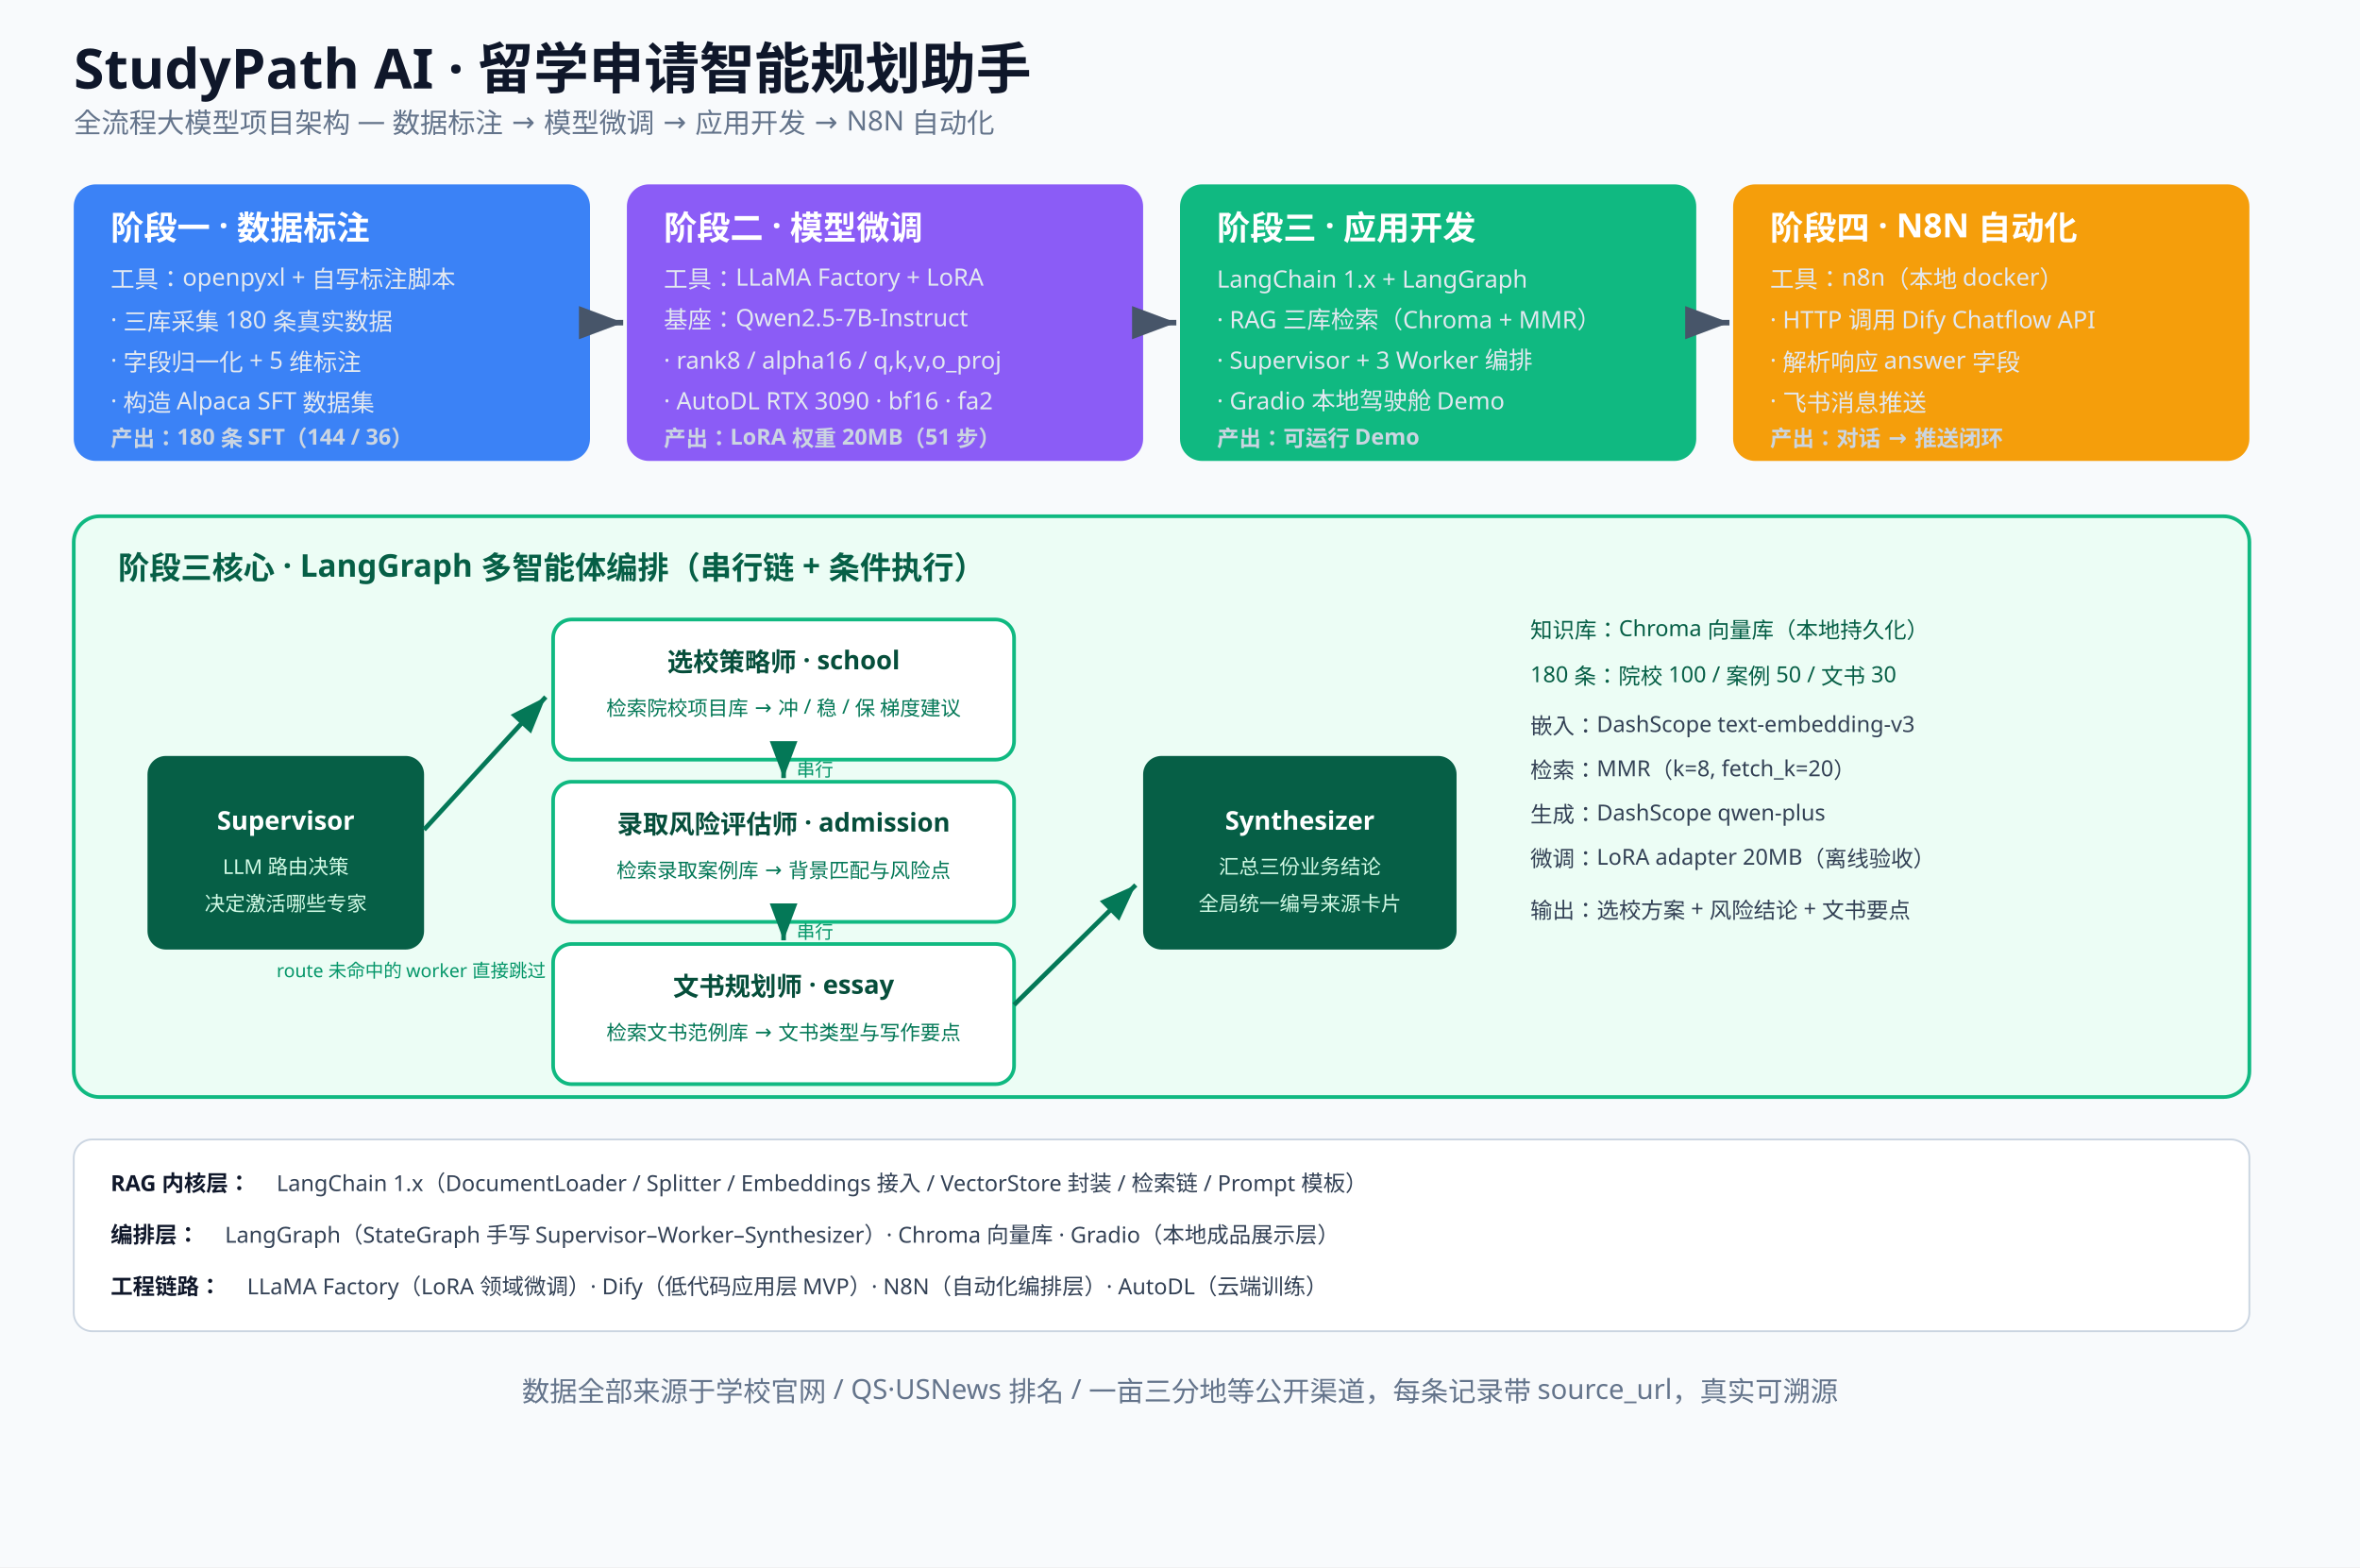
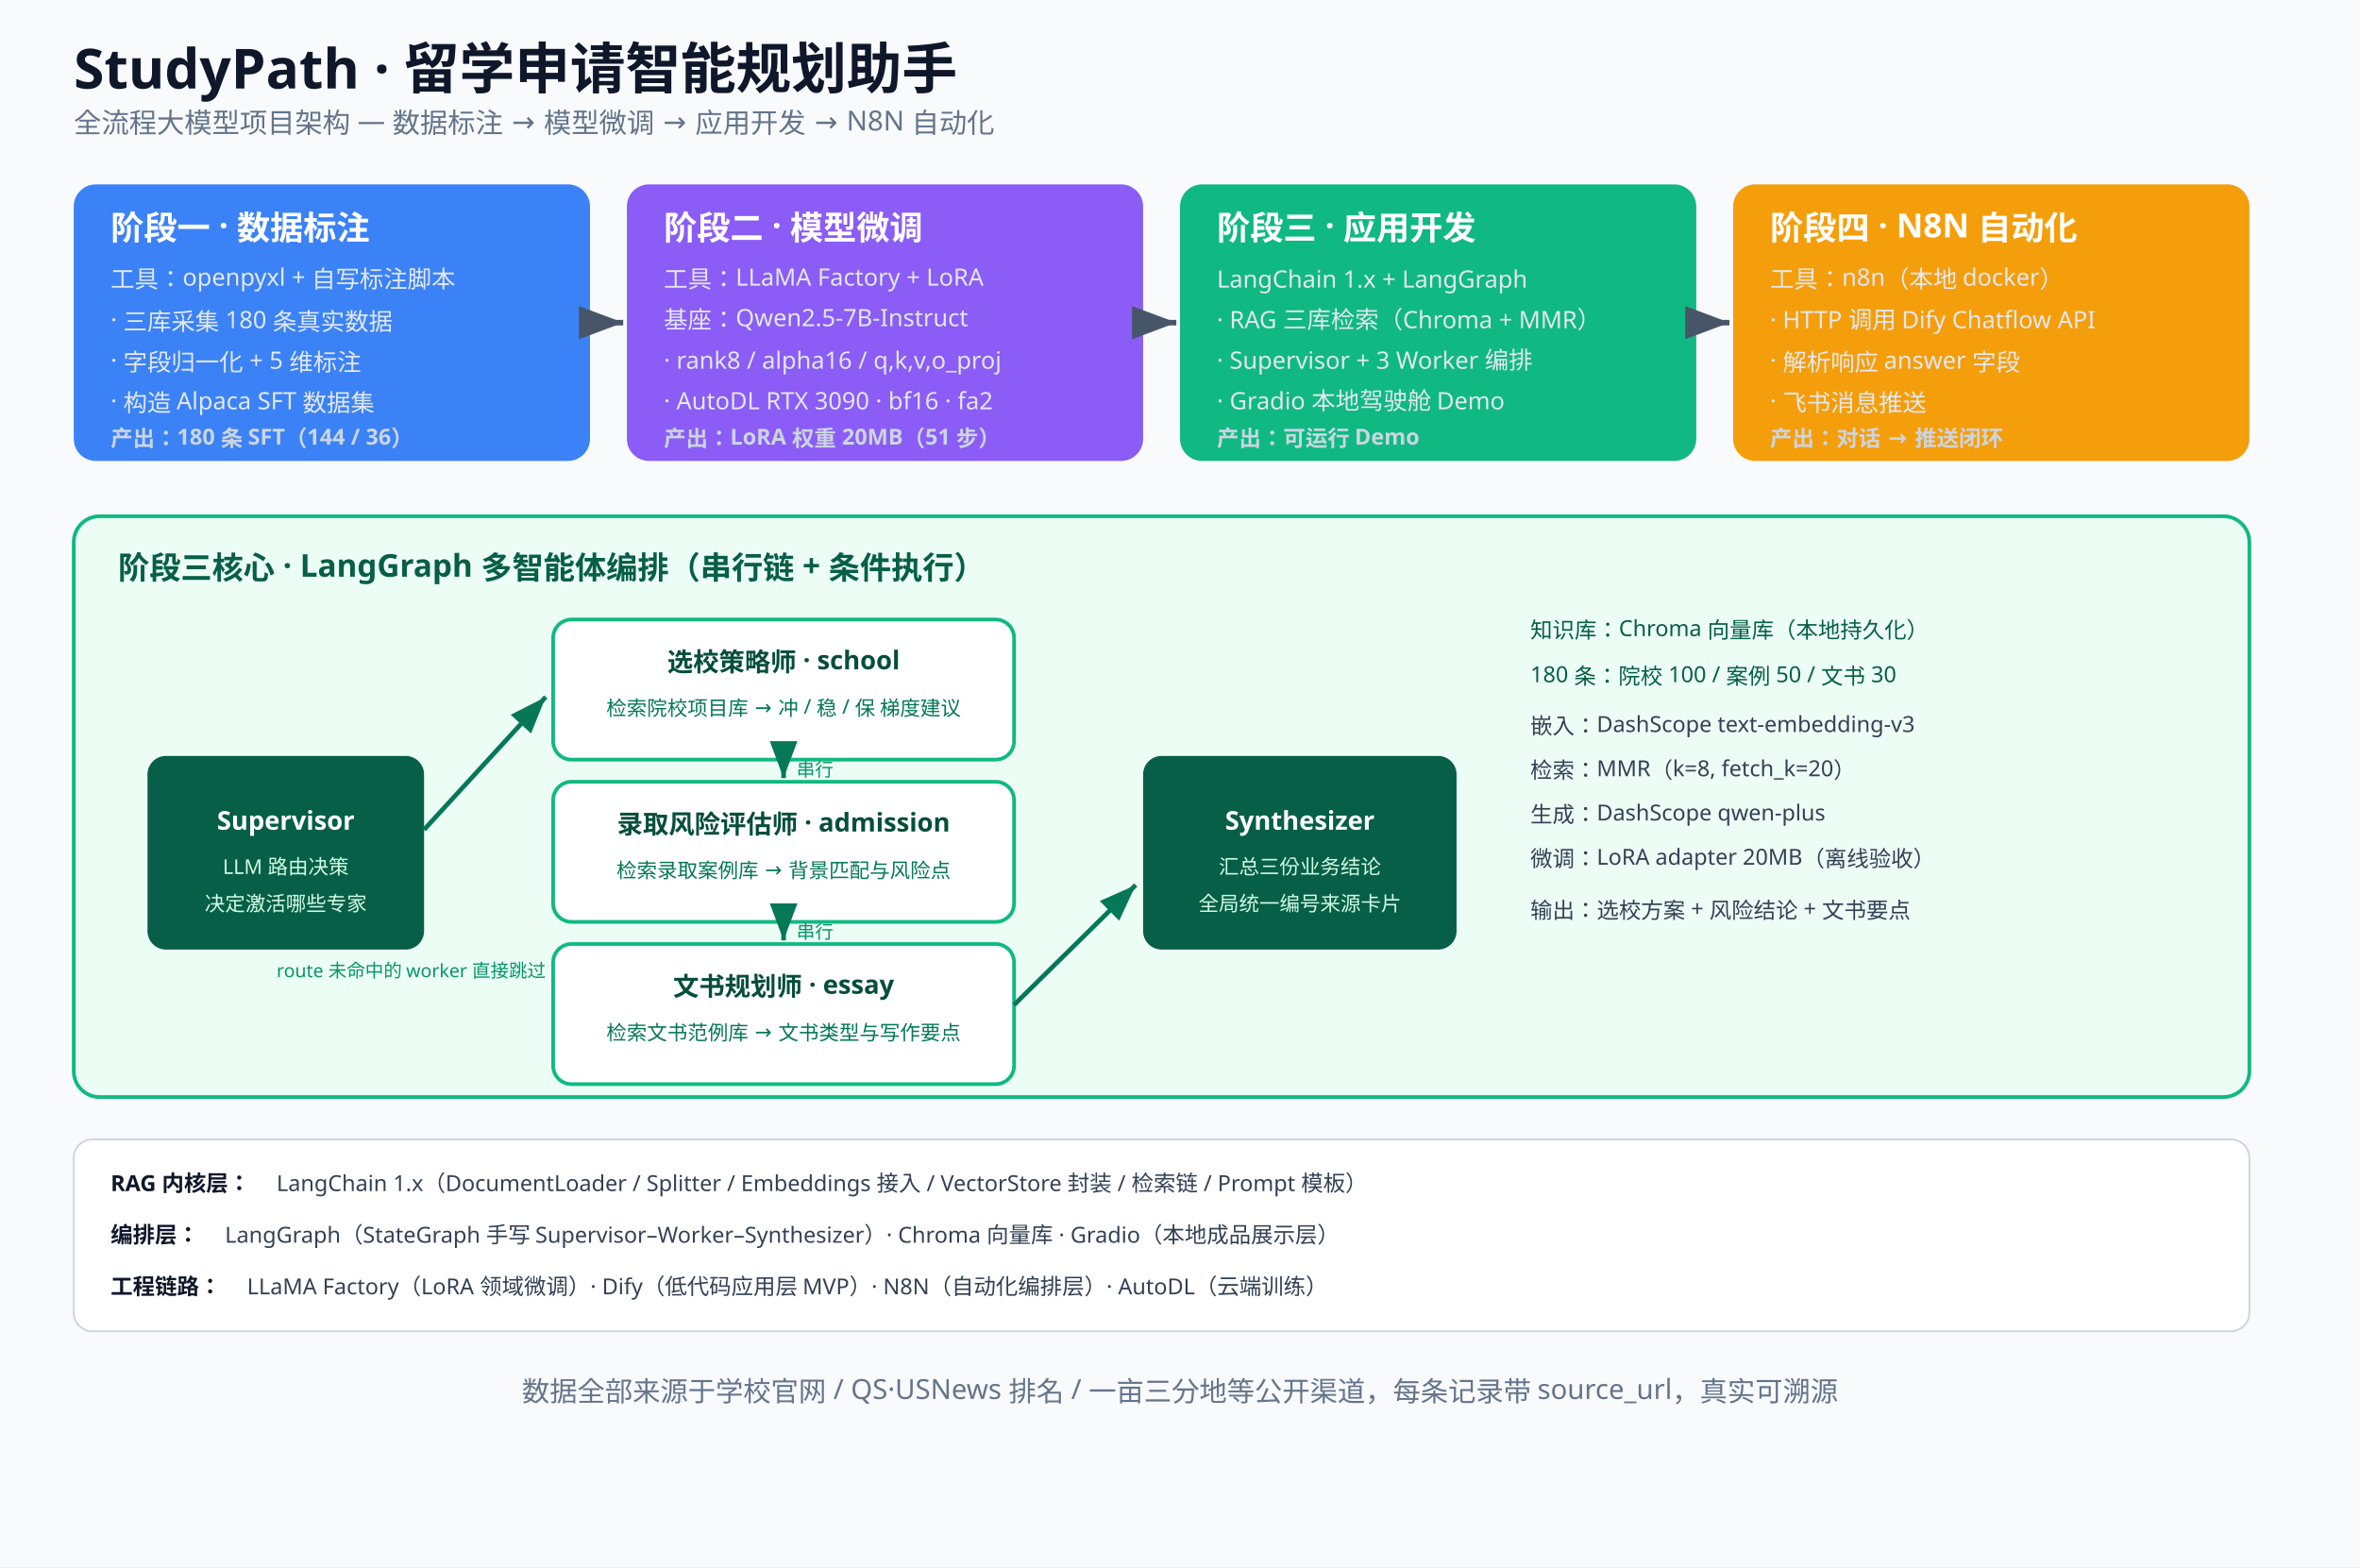
<svg xmlns="http://www.w3.org/2000/svg" viewBox="0 0 1280 850" font-family="'Microsoft YaHei','PingFang SC',sans-serif">
  <defs>
    <marker id="arrow" markerWidth="10" markerHeight="10" refX="8" refY="3" orient="auto" markerUnits="strokeWidth">
      <path d="M0,0 L8,3 L0,6 Z" fill="#475569" />
    </marker>
    <marker id="arrowG" markerWidth="10" markerHeight="10" refX="8" refY="3" orient="auto" markerUnits="strokeWidth">
      <path d="M0,0 L8,3 L0,6 Z" fill="#047857" />
    </marker>
    <style>
      .title{font-size:30px;font-weight:700;fill:#0F172A;}
      .sub{font-size:15px;fill:#64748B;}
      .stage-h{font-size:18px;font-weight:700;fill:#FFFFFF;}
      .stage-t{font-size:13px;fill:#E2E8F0;}
      .stage-p{font-size:12px;fill:#CBD5E1;font-weight:700;}
      .lg-h{font-size:17px;font-weight:700;fill:#065F46;}
      .node-h{font-size:14px;font-weight:700;fill:#064E3B;}
      .node-t{font-size:11px;fill:#047857;}
      .node-hw{font-size:14px;font-weight:700;fill:#FFFFFF;}
      .node-tw{font-size:11px;fill:#D1FAE5;}
      .tech{font-size:12px;fill:#334155;}
      .tech-h{font-size:12px;font-weight:700;fill:#0F172A;}
      .note{font-size:12px;fill:#065F46;}
      .mini{font-size:10px;fill:#059669;}
    </style>
  </defs>
  <rect x="0" y="0" width="1280" height="850" fill="#F8FAFC" />
-   <text x="40" y="48" class="title">StudyPath AI · 留学申请智能规划助手</text>
+   <text x="40" y="48" class="title">StudyPath · 留学申请智能规划助手</text>
  <text x="40" y="72" class="sub">全流程大模型项目架构 — 数据标注 → 模型微调 → 应用开发 → N8N 自动化</text>
  <rect x="40" y="100" width="280" height="150" rx="12" fill="#3B82F6" />
  <text x="60" y="130" class="stage-h">阶段一 · 数据标注</text>
  <text x="60" y="156" class="stage-t">工具：openpyxl + 自写标注脚本</text>
  <text x="60" y="178" class="stage-t">· 三库采集 180 条真实数据</text>
  <text x="60" y="200" class="stage-t">· 字段归一化 + 5 维标注</text>
  <text x="60" y="222" class="stage-t">· 构造 Alpaca SFT 数据集</text>
  <text x="60" y="242" class="stage-p">产出：180 条 SFT（144 / 36）</text>
  <rect x="340" y="100" width="280" height="150" rx="12" fill="#8B5CF6" />
  <text x="360" y="130" class="stage-h">阶段二 · 模型微调</text>
  <text x="360" y="156" class="stage-t">工具：LLaMA Factory + LoRA</text>
  <text x="360" y="178" class="stage-t">基座：Qwen2.5-7B-Instruct</text>
  <text x="360" y="200" class="stage-t">· rank8 / alpha16 / q,k,v,o_proj</text>
  <text x="360" y="222" class="stage-t">· AutoDL RTX 3090 · bf16 · fa2</text>
  <text x="360" y="242" class="stage-p">产出：LoRA 权重 20MB（51 步）</text>
  <rect x="640" y="100" width="280" height="150" rx="12" fill="#10B981" />
  <text x="660" y="130" class="stage-h">阶段三 · 应用开发</text>
  <text x="660" y="156" class="stage-t">LangChain 1.x + LangGraph</text>
  <text x="660" y="178" class="stage-t">· RAG 三库检索（Chroma + MMR）</text>
  <text x="660" y="200" class="stage-t">· Supervisor + 3 Worker 编排</text>
  <text x="660" y="222" class="stage-t">· Gradio 本地驾驶舱 Demo</text>
  <text x="660" y="242" class="stage-p">产出：可运行 Demo</text>
  <rect x="940" y="100" width="280" height="150" rx="12" fill="#F59E0B" />
  <text x="960" y="130" class="stage-h">阶段四 · N8N 自动化</text>
  <text x="960" y="156" class="stage-t">工具：n8n（本地 docker）</text>
  <text x="960" y="178" class="stage-t">· HTTP 调用 Dify Chatflow API</text>
  <text x="960" y="200" class="stage-t">· 解析响应 answer 字段</text>
  <text x="960" y="222" class="stage-t">· 飞书消息推送</text>
  <text x="960" y="242" class="stage-p">产出：对话 → 推送闭环</text>
  <line x1="320" y1="175" x2="338" y2="175" stroke="#475569" stroke-width="3" marker-end="url(#arrow)" />
  <line x1="620" y1="175" x2="638" y2="175" stroke="#475569" stroke-width="3" marker-end="url(#arrow)" />
  <line x1="920" y1="175" x2="938" y2="175" stroke="#475569" stroke-width="3" marker-end="url(#arrow)" />
  <rect x="40" y="280" width="1180" height="315" rx="14" fill="#ECFDF5" stroke="#10B981" stroke-width="2" />
  <text x="64" y="314" class="lg-h">阶段三核心 · LangGraph 多智能体编排（串行链 + 条件执行）</text>
  <rect x="80" y="410" width="150" height="105" rx="10" fill="#065F46" />
  <text x="155" y="450" text-anchor="middle" class="node-hw">Supervisor</text>
  <text x="155" y="474" text-anchor="middle" class="node-tw">LLM 路由决策</text>
  <text x="155" y="494" text-anchor="middle" class="node-tw">决定激活哪些专家</text>
  <rect x="300" y="336" width="250" height="76" rx="10" fill="#FFFFFF" stroke="#10B981" stroke-width="2" />
  <text x="425" y="364" text-anchor="middle" class="node-h">选校策略师 · school</text>
  <text x="425" y="388" text-anchor="middle" class="node-t">检索院校项目库 → 冲 / 稳 / 保 梯度建议</text>
  <rect x="300" y="424" width="250" height="76" rx="10" fill="#FFFFFF" stroke="#10B981" stroke-width="2" />
  <text x="425" y="452" text-anchor="middle" class="node-h">录取风险评估师 · admission</text>
  <text x="425" y="476" text-anchor="middle" class="node-t">检索录取案例库 → 背景匹配与风险点</text>
  <rect x="300" y="512" width="250" height="76" rx="10" fill="#FFFFFF" stroke="#10B981" stroke-width="2" />
  <text x="425" y="540" text-anchor="middle" class="node-h">文书规划师 · essay</text>
  <text x="425" y="564" text-anchor="middle" class="node-t">检索文书范例库 → 文书类型与写作要点</text>
  <rect x="620" y="410" width="170" height="105" rx="10" fill="#065F46" />
  <text x="705" y="450" text-anchor="middle" class="node-hw">Synthesizer</text>
  <text x="705" y="474" text-anchor="middle" class="node-tw">汇总三份业务结论</text>
  <text x="705" y="494" text-anchor="middle" class="node-tw">全局统一编号来源卡片</text>
  <line x1="230" y1="450" x2="296" y2="378" stroke="#047857" stroke-width="2.5" marker-end="url(#arrowG)" />
  <line x1="425" y1="412" x2="425" y2="422" stroke="#047857" stroke-width="2.5" marker-end="url(#arrowG)" />
  <line x1="425" y1="500" x2="425" y2="510" stroke="#047857" stroke-width="2.5" marker-end="url(#arrowG)" />
  <line x1="550" y1="545" x2="616" y2="480" stroke="#047857" stroke-width="2.5" marker-end="url(#arrowG)" />
  <text x="432" y="421" class="mini">串行</text>
  <text x="432" y="509" class="mini">串行</text>
  <text x="150" y="530" class="mini">route 未命中的 worker 直接跳过</text>
  <text x="830" y="346" class="note">知识库：Chroma 向量库（本地持久化）</text>
  <text x="830" y="370" class="note">180 条：院校 100 / 案例 50 / 文书 30</text>
  <text x="830" y="398" class="tech" fill="#065F46">嵌入：DashScope text-embedding-v3</text>
  <text x="830" y="422" class="tech" fill="#065F46">检索：MMR（k=8, fetch_k=20）</text>
  <text x="830" y="446" class="tech" fill="#065F46">生成：DashScope qwen-plus</text>
  <text x="830" y="470" class="tech" fill="#065F46">微调：LoRA adapter 20MB（离线验收）</text>
  <text x="830" y="498" class="tech" fill="#065F46">输出：选校方案 + 风险结论 + 文书要点</text>
  <rect x="40" y="618" width="1180" height="104" rx="10" fill="#FFFFFF" stroke="#CBD5E1" stroke-width="1" />
  <text x="60" y="646" class="tech-h">RAG 内核层：</text>
  <text x="150" y="646" class="tech">LangChain 1.x（DocumentLoader / Splitter / Embeddings 接入 / VectorStore 封装 / 检索链 / Prompt 模板）</text>
  <text x="60" y="674" class="tech-h">编排层：</text>
  <text x="122" y="674" class="tech">LangGraph（StateGraph 手写 Supervisor–Worker–Synthesizer）· Chroma 向量库 · Gradio（本地成品展示层）</text>
  <text x="60" y="702" class="tech-h">工程链路：</text>
  <text x="134" y="702" class="tech">LLaMA Factory（LoRA 领域微调）· Dify（低代码应用层 MVP）· N8N（自动化编排层）· AutoDL（云端训练）</text>
  <text x="640" y="760" text-anchor="middle" class="sub">数据全部来源于学校官网 / QS·USNews 排名 / 一亩三分地等公开渠道，每条记录带 source_url，真实可溯源</text>
</svg>
